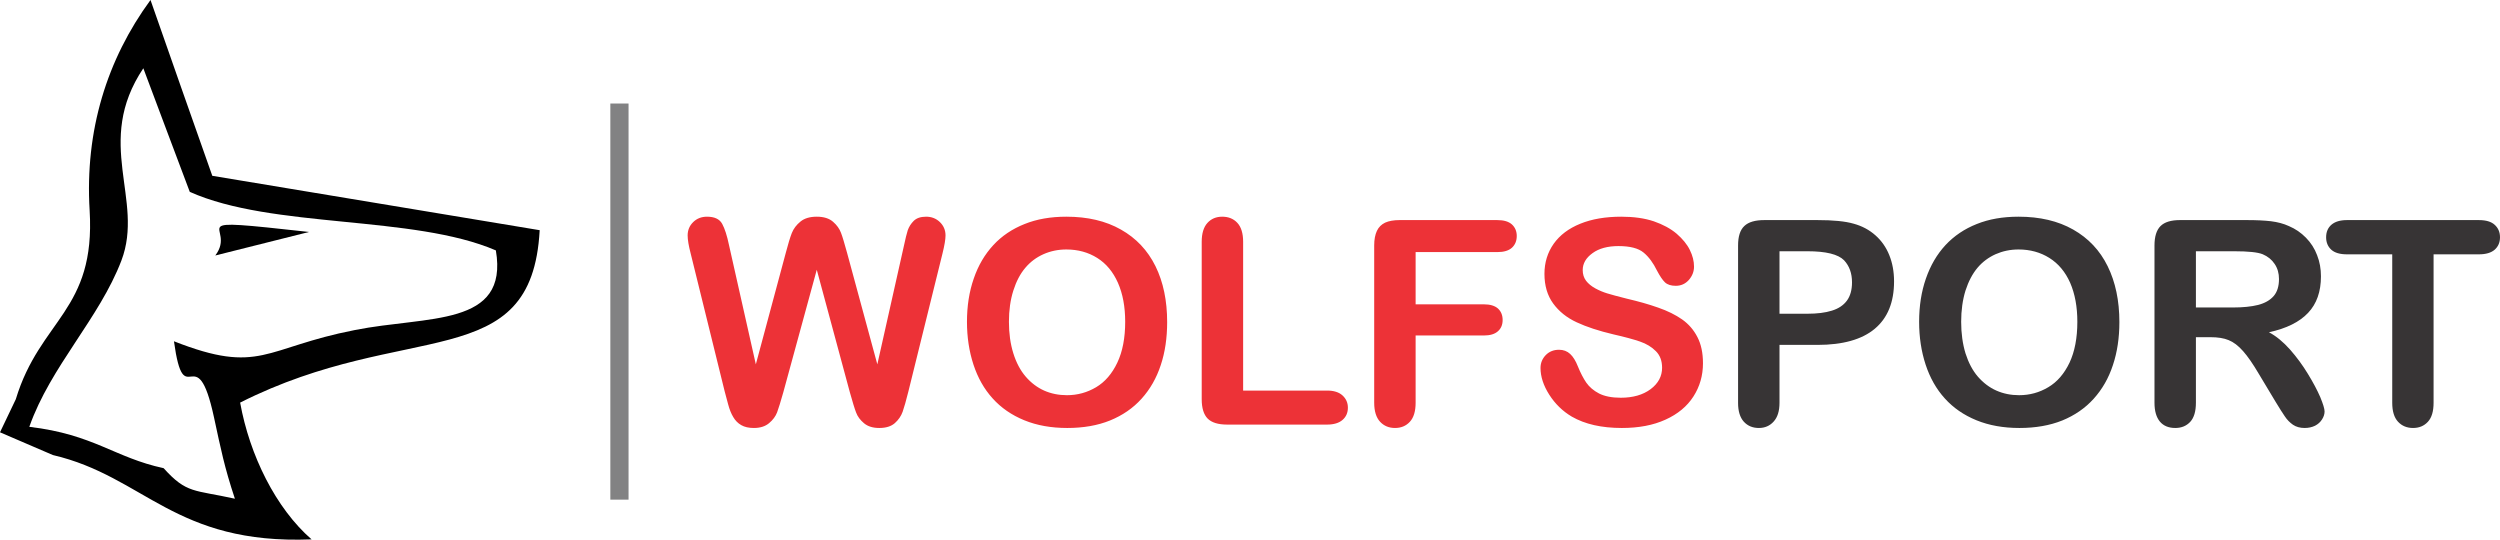
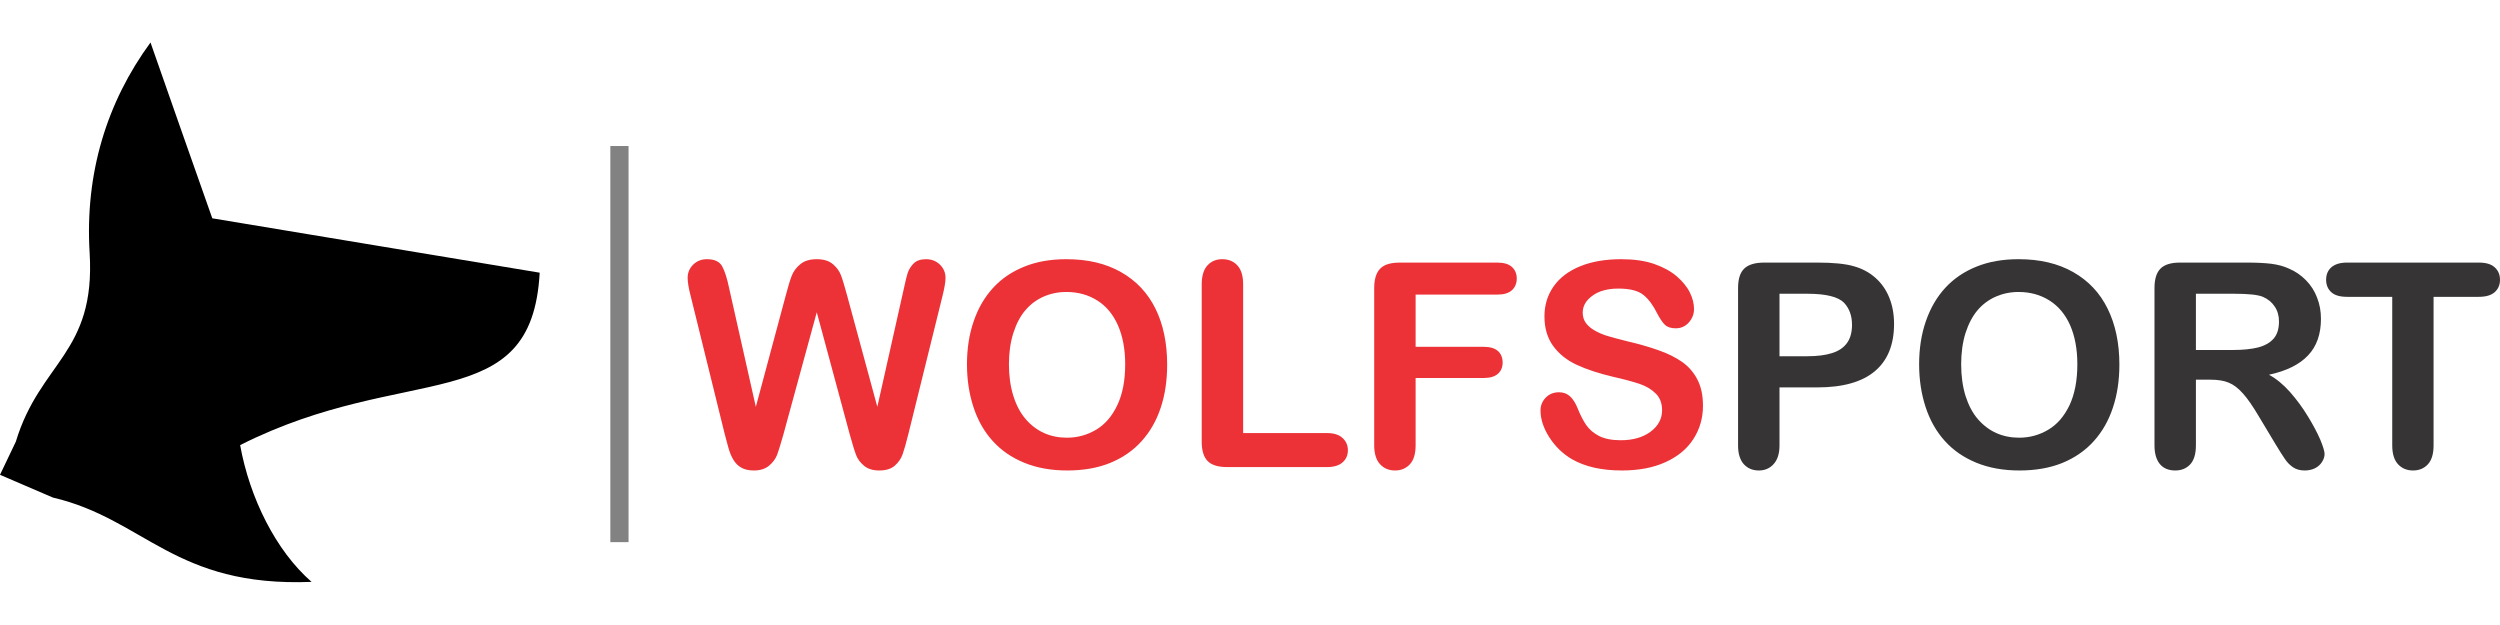
- <svg xmlns="http://www.w3.org/2000/svg" width="875" height="189" viewBox="0 0 875 189" fill="none">
+ <svg xmlns="http://www.w3.org/2000/svg" className="nav__logo" width="400" height="100" viewBox="0 0 875 189" fill="none">
  <path d="M297.454 137.319L285.871 94.417L274.153 137.319C273.235 140.559 272.506 142.908 271.993 144.312C271.453 145.716 270.508 147.012 269.158 148.119C267.835 149.226 266.08 149.793 263.866 149.793C262.057 149.793 260.599 149.469 259.438 148.794C258.277 148.146 257.332 147.174 256.63 145.959C255.901 144.744 255.334 143.313 254.875 141.612C254.416 139.965 254.011 138.399 253.633 136.968L241.754 88.801C241.025 86.02 240.674 83.888 240.674 82.403C240.674 80.567 241.322 79.001 242.618 77.732C243.914 76.463 245.534 75.842 247.45 75.842C250.096 75.842 251.851 76.679 252.769 78.353C253.687 80.053 254.47 82.51 255.145 85.75L264.541 127.519L275.044 88.423C275.827 85.426 276.529 83.132 277.123 81.593C277.744 80.026 278.77 78.677 280.174 77.543C281.551 76.409 283.468 75.842 285.871 75.842C288.301 75.842 290.218 76.436 291.568 77.624C292.918 78.785 293.836 80.108 294.349 81.484C294.889 82.888 295.564 85.183 296.455 88.423L307.065 127.519L316.434 85.75C316.893 83.564 317.325 81.835 317.703 80.621C318.135 79.379 318.837 78.272 319.809 77.3C320.808 76.328 322.239 75.842 324.156 75.842C326.019 75.842 327.639 76.463 328.935 77.705C330.258 78.974 330.933 80.54 330.933 82.403C330.933 83.752 330.582 85.885 329.853 88.801L317.946 136.968C317.136 140.208 316.461 142.611 315.921 144.123C315.381 145.635 314.463 146.958 313.194 148.092C311.898 149.226 310.089 149.793 307.74 149.793C305.526 149.793 303.744 149.253 302.421 148.146C301.098 147.039 300.154 145.797 299.641 144.393C299.101 143.016 298.399 140.667 297.454 137.319V137.319ZM373.214 75.842C380.666 75.842 387.011 77.327 392.33 80.35C397.649 83.347 401.672 87.613 404.426 93.175C407.153 98.71 408.503 105.244 408.503 112.723C408.503 118.258 407.774 123.28 406.262 127.789C404.777 132.325 402.536 136.24 399.539 139.56C396.542 142.881 392.87 145.392 388.496 147.174C384.149 148.929 379.154 149.793 373.538 149.793C367.922 149.793 362.927 148.902 358.499 147.093C354.072 145.284 350.4 142.746 347.43 139.452C344.46 136.186 342.219 132.217 340.707 127.6C339.195 122.983 338.439 117.988 338.439 112.615C338.439 107.107 339.222 102.085 340.815 97.495C342.381 92.905 344.676 89.017 347.673 85.777C350.643 82.564 354.315 80.108 358.607 78.407C362.873 76.679 367.76 75.842 373.214 75.842ZM393.815 112.615C393.815 107.377 392.978 102.841 391.277 98.98C389.576 95.146 387.173 92.257 384.041 90.286C380.909 88.315 377.291 87.316 373.214 87.316C370.352 87.316 367.652 87.883 365.222 88.963C362.738 90.07 360.632 91.636 358.877 93.715C357.095 95.794 355.691 98.467 354.666 101.707C353.64 104.947 353.127 108.592 353.127 112.615C353.127 116.692 353.64 120.364 354.666 123.658C355.691 126.952 357.149 129.679 359.012 131.839C360.875 133.999 363.035 135.619 365.438 136.699C367.868 137.778 370.541 138.318 373.43 138.318C377.129 138.318 380.531 137.373 383.663 135.511C386.741 133.675 389.225 130.813 391.061 126.925C392.897 123.064 393.815 118.285 393.815 112.615V112.615ZM435.097 84.617V136.699H464.499C466.821 136.699 468.63 137.265 469.872 138.399C471.141 139.56 471.762 140.991 471.762 142.692C471.762 144.447 471.141 145.878 469.899 146.958C468.684 148.038 466.848 148.605 464.499 148.605H429.481C426.349 148.605 424.081 147.903 422.677 146.499C421.3 145.095 420.598 142.827 420.598 139.722V84.617C420.598 81.701 421.273 79.487 422.596 78.029C423.919 76.571 425.647 75.842 427.78 75.842C429.94 75.842 431.722 76.544 433.072 78.002C434.422 79.46 435.097 81.674 435.097 84.617V84.617ZM524.033 88.234H495.468V106.513H519.362C521.549 106.513 523.223 107.026 524.303 107.998C525.383 108.997 525.923 110.347 525.923 111.994C525.923 113.641 525.383 114.964 524.276 115.936C523.169 116.935 521.522 117.421 519.362 117.421H495.468V140.964C495.468 143.961 494.793 146.175 493.443 147.633C492.093 149.091 490.365 149.793 488.259 149.793C486.126 149.793 484.371 149.064 483.021 147.606C481.671 146.148 480.969 143.907 480.969 140.964V85.912C480.969 83.834 481.293 82.132 481.914 80.809C482.535 79.487 483.507 78.542 484.803 77.921C486.126 77.327 487.827 77.03 489.852 77.03H524.033C526.355 77.03 528.056 77.543 529.19 78.569C530.297 79.594 530.864 80.945 530.864 82.591C530.864 84.293 530.297 85.669 529.19 86.695C528.056 87.721 526.355 88.234 524.033 88.234V88.234ZM596.041 127.141C596.041 131.461 594.907 135.349 592.693 138.777C590.479 142.233 587.212 144.933 582.919 146.877C578.599 148.848 573.524 149.793 567.638 149.793C560.564 149.793 554.732 148.47 550.142 145.824C546.902 143.907 544.283 141.342 542.231 138.129C540.206 134.944 539.18 131.812 539.18 128.788C539.18 127.033 539.801 125.548 541.016 124.279C542.231 123.037 543.797 122.416 545.66 122.416C547.199 122.416 548.495 122.902 549.548 123.874C550.601 124.846 551.492 126.304 552.248 128.221C553.166 130.489 554.165 132.406 555.191 133.918C556.271 135.457 557.756 136.725 559.673 137.724C561.59 138.696 564.128 139.209 567.26 139.209C571.526 139.209 575.035 138.21 577.708 136.213C580.381 134.215 581.731 131.704 581.731 128.707C581.731 126.331 581.029 124.387 579.571 122.929C578.113 121.444 576.25 120.31 573.956 119.527C571.661 118.744 568.583 117.907 564.749 117.043C559.619 115.828 555.299 114.424 551.843 112.804C548.387 111.211 545.633 108.997 543.608 106.216C541.583 103.435 540.557 99.979 540.557 95.848C540.557 91.906 541.637 88.396 543.77 85.345C545.93 82.294 549.035 79.945 553.112 78.299C557.162 76.652 561.941 75.842 567.449 75.842C571.823 75.842 575.629 76.382 578.842 77.462C582.028 78.569 584.701 79.999 586.834 81.808C588.913 83.618 590.479 85.507 591.451 87.505C592.423 89.476 592.909 91.42 592.909 93.31C592.909 95.011 592.315 96.577 591.1 97.981C589.858 99.358 588.346 100.033 586.51 100.033C584.863 100.033 583.594 99.628 582.73 98.818C581.866 97.981 580.948 96.604 579.949 94.714C578.626 92.014 577.087 89.908 575.251 88.396C573.416 86.884 570.5 86.128 566.45 86.128C562.724 86.128 559.673 86.938 557.405 88.585C555.11 90.232 553.949 92.203 553.949 94.525C553.949 95.956 554.327 97.198 555.11 98.251C555.893 99.277 556.973 100.168 558.35 100.924C559.727 101.68 561.104 102.247 562.508 102.679C563.885 103.111 566.207 103.732 569.42 104.542C573.469 105.487 577.114 106.513 580.381 107.674C583.648 108.808 586.429 110.185 588.751 111.805C591.046 113.425 592.828 115.504 594.097 117.988C595.393 120.472 596.041 123.523 596.041 127.141V127.141Z" fill="#ED3237" />
  <path d="M636.108 120.715H622.825V140.964C622.825 143.88 622.15 146.04 620.773 147.552C619.423 149.064 617.668 149.793 615.616 149.793C613.429 149.793 611.674 149.064 610.324 147.579C609.001 146.094 608.326 143.907 608.326 141.072V85.912C608.326 82.727 609.055 80.459 610.54 79.082C611.998 77.705 614.32 77.03 617.506 77.03H636.108C641.589 77.03 645.828 77.435 648.798 78.299C651.741 79.109 654.252 80.459 656.385 82.349C658.518 84.239 660.138 86.533 661.245 89.287C662.352 92.014 662.919 95.092 662.919 98.494C662.919 105.811 660.651 111.319 656.169 115.072C651.687 118.825 644.991 120.715 636.108 120.715V120.715ZM632.598 87.937H622.825V109.807H632.598C636 109.807 638.862 109.456 641.157 108.727C643.452 108.025 645.207 106.864 646.422 105.217C647.61 103.597 648.204 101.464 648.204 98.818C648.204 95.659 647.286 93.094 645.423 91.096C643.344 88.99 639.078 87.937 632.598 87.937V87.937ZM706.496 75.842C713.921 75.842 720.293 77.327 725.612 80.35C730.904 83.347 734.954 87.613 737.681 93.175C740.407 98.71 741.784 105.244 741.784 112.723C741.784 118.258 741.028 123.28 739.516 127.789C738.031 132.325 735.791 136.24 732.794 139.56C729.797 142.881 726.125 145.392 721.778 147.174C717.404 148.929 712.409 149.793 706.793 149.793C701.204 149.793 696.182 148.902 691.754 147.093C687.326 145.284 683.654 142.746 680.685 139.452C677.715 136.186 675.474 132.217 673.962 127.6C672.45 122.983 671.694 117.988 671.694 112.615C671.694 107.107 672.477 102.085 674.07 97.495C675.663 92.905 677.931 89.017 680.928 85.777C683.924 82.564 687.569 80.108 691.862 78.407C696.155 76.679 701.015 75.842 706.496 75.842ZM727.07 112.615C727.07 107.377 726.233 102.841 724.559 98.98C722.858 95.146 720.428 92.257 717.296 90.286C714.164 88.315 710.546 87.316 706.496 87.316C703.607 87.316 700.934 87.883 698.477 88.963C696.02 90.07 693.887 91.636 692.132 93.715C690.377 95.794 688.973 98.467 687.92 101.707C686.921 104.947 686.408 108.592 686.408 112.615C686.408 116.692 686.921 120.364 687.92 123.658C688.973 126.952 690.404 129.679 692.267 131.839C694.157 133.999 696.29 135.619 698.72 136.699C701.15 137.778 703.796 138.318 706.685 138.318C710.411 138.318 713.813 137.373 716.918 135.511C720.023 133.675 722.48 130.813 724.343 126.925C726.152 123.064 727.07 118.285 727.07 112.615V112.615ZM773.644 118.015H768.568V140.964C768.568 144.015 767.893 146.229 766.57 147.66C765.22 149.091 763.492 149.793 761.359 149.793C759.037 149.793 757.228 149.064 755.959 147.552C754.717 146.04 754.069 143.88 754.069 140.964V85.912C754.069 82.808 754.771 80.54 756.175 79.136C757.579 77.732 759.847 77.03 762.952 77.03H786.523C789.763 77.03 792.543 77.165 794.865 77.435C797.187 77.732 799.266 78.272 801.129 79.136C803.37 80.081 805.341 81.43 807.069 83.186C808.797 84.94 810.12 86.992 810.984 89.314C811.902 91.636 812.334 94.093 812.334 96.712C812.334 102.058 810.849 106.324 807.825 109.51C804.828 112.696 800.265 114.964 794.136 116.287C796.701 117.664 799.158 119.689 801.507 122.335C803.856 125.008 805.962 127.87 807.771 130.867C809.607 133.864 811.038 136.564 812.091 138.993C813.09 141.423 813.603 143.097 813.603 144.015C813.603 144.933 813.306 145.878 812.712 146.796C812.118 147.741 811.308 148.47 810.255 149.01C809.202 149.523 807.987 149.793 806.637 149.793C805.017 149.793 803.64 149.415 802.533 148.659C801.426 147.876 800.481 146.931 799.698 145.743C798.888 144.582 797.808 142.854 796.431 140.586L790.627 130.921C788.548 127.384 786.685 124.684 785.038 122.848C783.391 120.985 781.717 119.716 780.016 119.041C778.342 118.339 776.209 118.015 773.644 118.015ZM781.933 87.937H768.568V107.62H781.555C785.038 107.62 787.954 107.323 790.33 106.729C792.706 106.108 794.514 105.082 795.783 103.624C797.025 102.193 797.646 100.195 797.646 97.657C797.646 95.659 797.16 93.904 796.134 92.392C795.135 90.88 793.732 89.746 791.95 88.99C790.249 88.288 786.928 87.937 781.933 87.937ZM867.575 89.017H851.753V140.964C851.753 143.961 851.105 146.175 849.755 147.633C848.406 149.091 846.678 149.793 844.572 149.793C842.412 149.793 840.657 149.064 839.307 147.606C837.957 146.148 837.282 143.934 837.282 140.964V89.017H821.46C818.976 89.017 817.14 88.477 815.952 87.397C814.737 86.29 814.143 84.832 814.143 83.05C814.143 81.188 814.764 79.73 816.006 78.65C817.275 77.57 819.084 77.03 821.46 77.03H867.575C870.086 77.03 871.949 77.57 873.164 78.704C874.379 79.811 875 81.269 875 83.05C875 84.832 874.379 86.29 873.137 87.397C871.895 88.477 870.059 89.017 867.575 89.017V89.017Z" fill="#373435" />
-   <path fill-rule="evenodd" clip-rule="evenodd" d="M75.356 89.422L108.16 81.188C60.992 75.977 83.32 78.866 75.356 89.422V89.422Z" fill="black" />
-   <path fill-rule="evenodd" clip-rule="evenodd" d="M5.535 139.722C3.699 143.637 1.836 147.471 0 151.305C6.21 153.978 12.312 156.624 18.522 159.27C50.705 166.803 61.019 190.698 109.051 188.781C96.523 177.873 87.37 159.351 84.049 140.91C142.341 111.481 186.108 131.623 188.889 80.567C150.738 74.222 112.534 67.877 74.303 61.532C67.067 41.012 59.831 20.52 52.676 0C37.421 20.817 29.672 45.737 31.373 73.628C33.506 108.808 14.013 111.697 5.535 139.722V139.722ZM60.884 119.446C91.123 131.326 92.446 121.714 124.117 115.531C149.631 110.428 178.116 114.559 173.553 87.64C144.555 75.167 95.335 80.108 66.419 67.148C61.019 52.757 55.565 38.366 50.165 23.895C32.75 49.949 50.624 69.794 42.497 91.177C34.748 111.481 17.712 128.221 10.26 149.388C32.912 152.061 40.067 160.161 57.266 163.86C65.366 172.851 67.877 171.366 82.213 174.552C78.515 163.401 77.327 157.299 74.897 146.067C68.687 117.313 64.502 145.635 60.884 119.446V119.446Z" fill="black" />
-   <path fill-rule="evenodd" clip-rule="evenodd" d="M213.62 36.233H219.992V174.876H213.62V36.233Z" fill="#828283" />
+   <path className="nav__logo-wolf" fillRule="evenodd" clipRule="evenodd" d="M75.356 89.422L108.16 81.188C60.992 75.977 83.32 78.866 75.356 89.422V89.422Z" fill="black" />
+   <path className="nav__logo-wolf" fillRule="evenodd" clipRule="evenodd" d="M5.535 139.722C3.699 143.637 1.836 147.471 0 151.305C6.21 153.978 12.312 156.624 18.522 159.27C50.705 166.803 61.019 190.698 109.051 188.781C96.523 177.873 87.37 159.351 84.049 140.91C142.341 111.481 186.108 131.623 188.889 80.567C150.738 74.222 112.534 67.877 74.303 61.532C67.067 41.012 59.831 20.52 52.676 0C37.421 20.817 29.672 45.737 31.373 73.628C33.506 108.808 14.013 111.697 5.535 139.722V139.722ZM60.884 119.446C91.123 131.326 92.446 121.714 124.117 115.531C149.631 110.428 178.116 114.559 173.553 87.64C144.555 75.167 95.335 80.108 66.419 67.148C61.019 52.757 55.565 38.366 50.165 23.895C32.75 49.949 50.624 69.794 42.497 91.177C34.748 111.481 17.712 128.221 10.26 149.388C32.912 152.061 40.067 160.161 57.266 163.86C65.366 172.851 67.877 171.366 82.213 174.552C78.515 163.401 77.327 157.299 74.897 146.067C68.687 117.313 64.502 145.635 60.884 119.446V119.446Z" fill="black" />
+   <path fillRule="evenodd" clipRule="evenodd" d="M213.62 36.233H219.992V174.876H213.62V36.233Z" fill="#828283" />
</svg>
